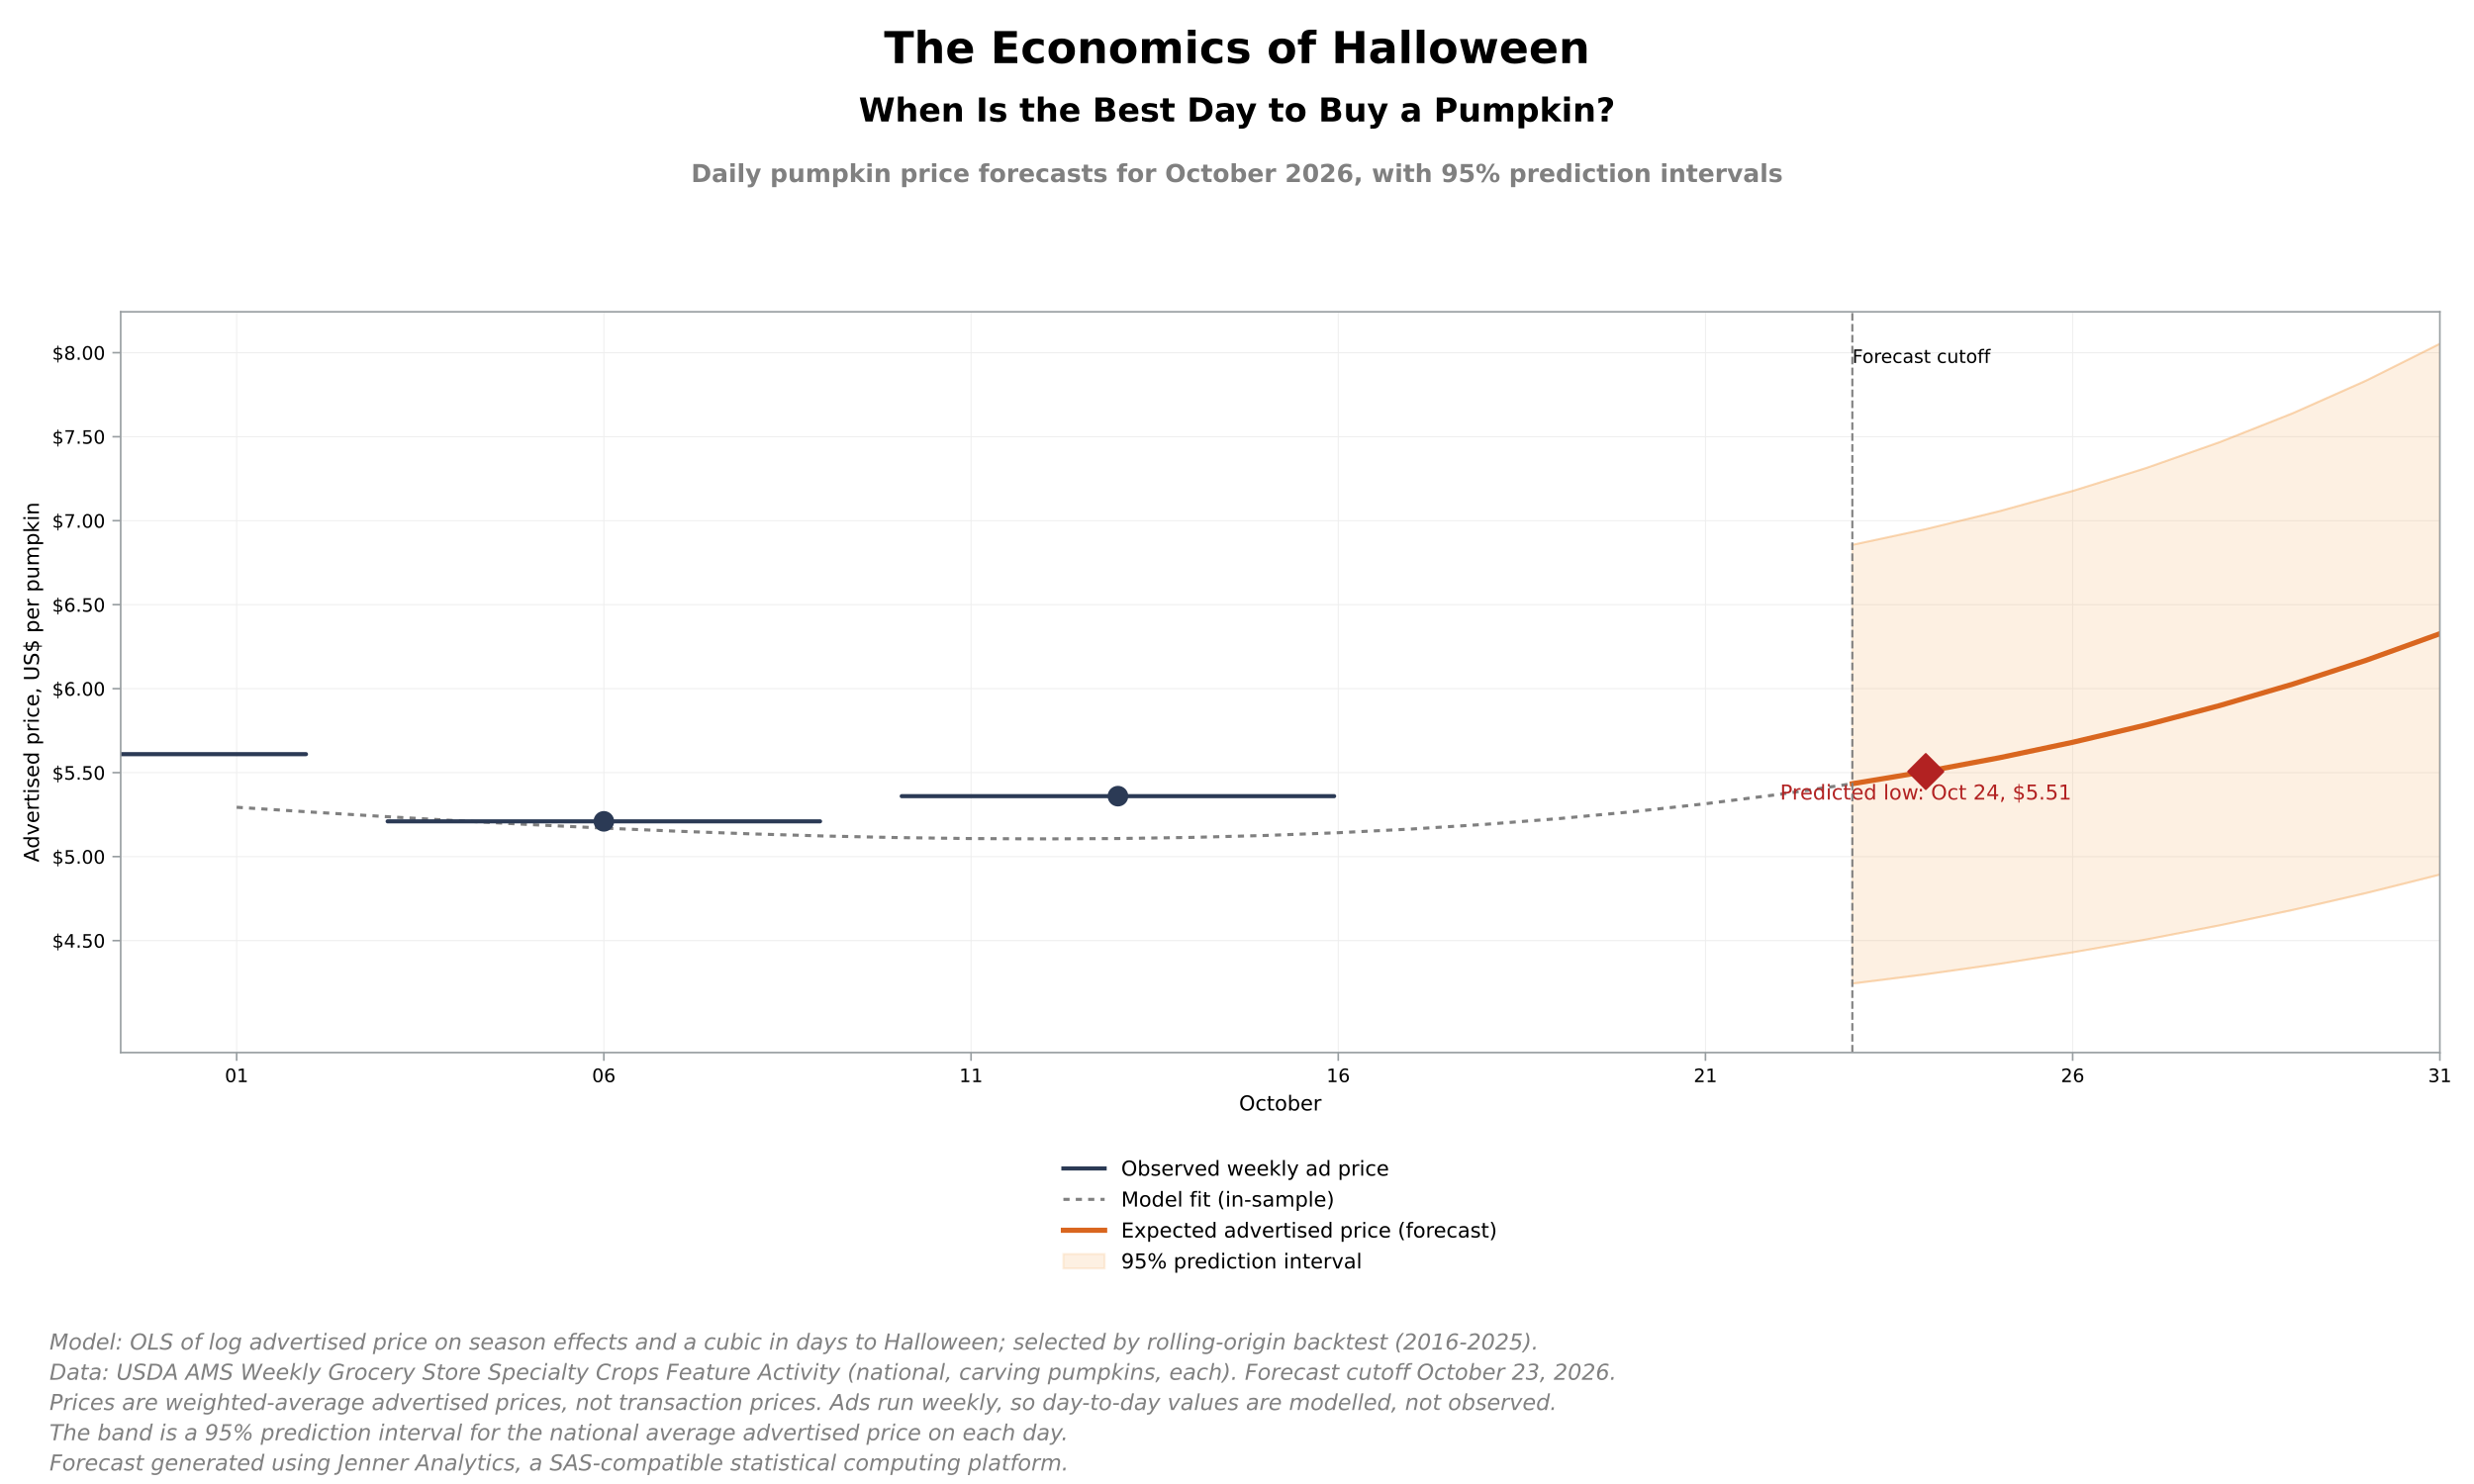
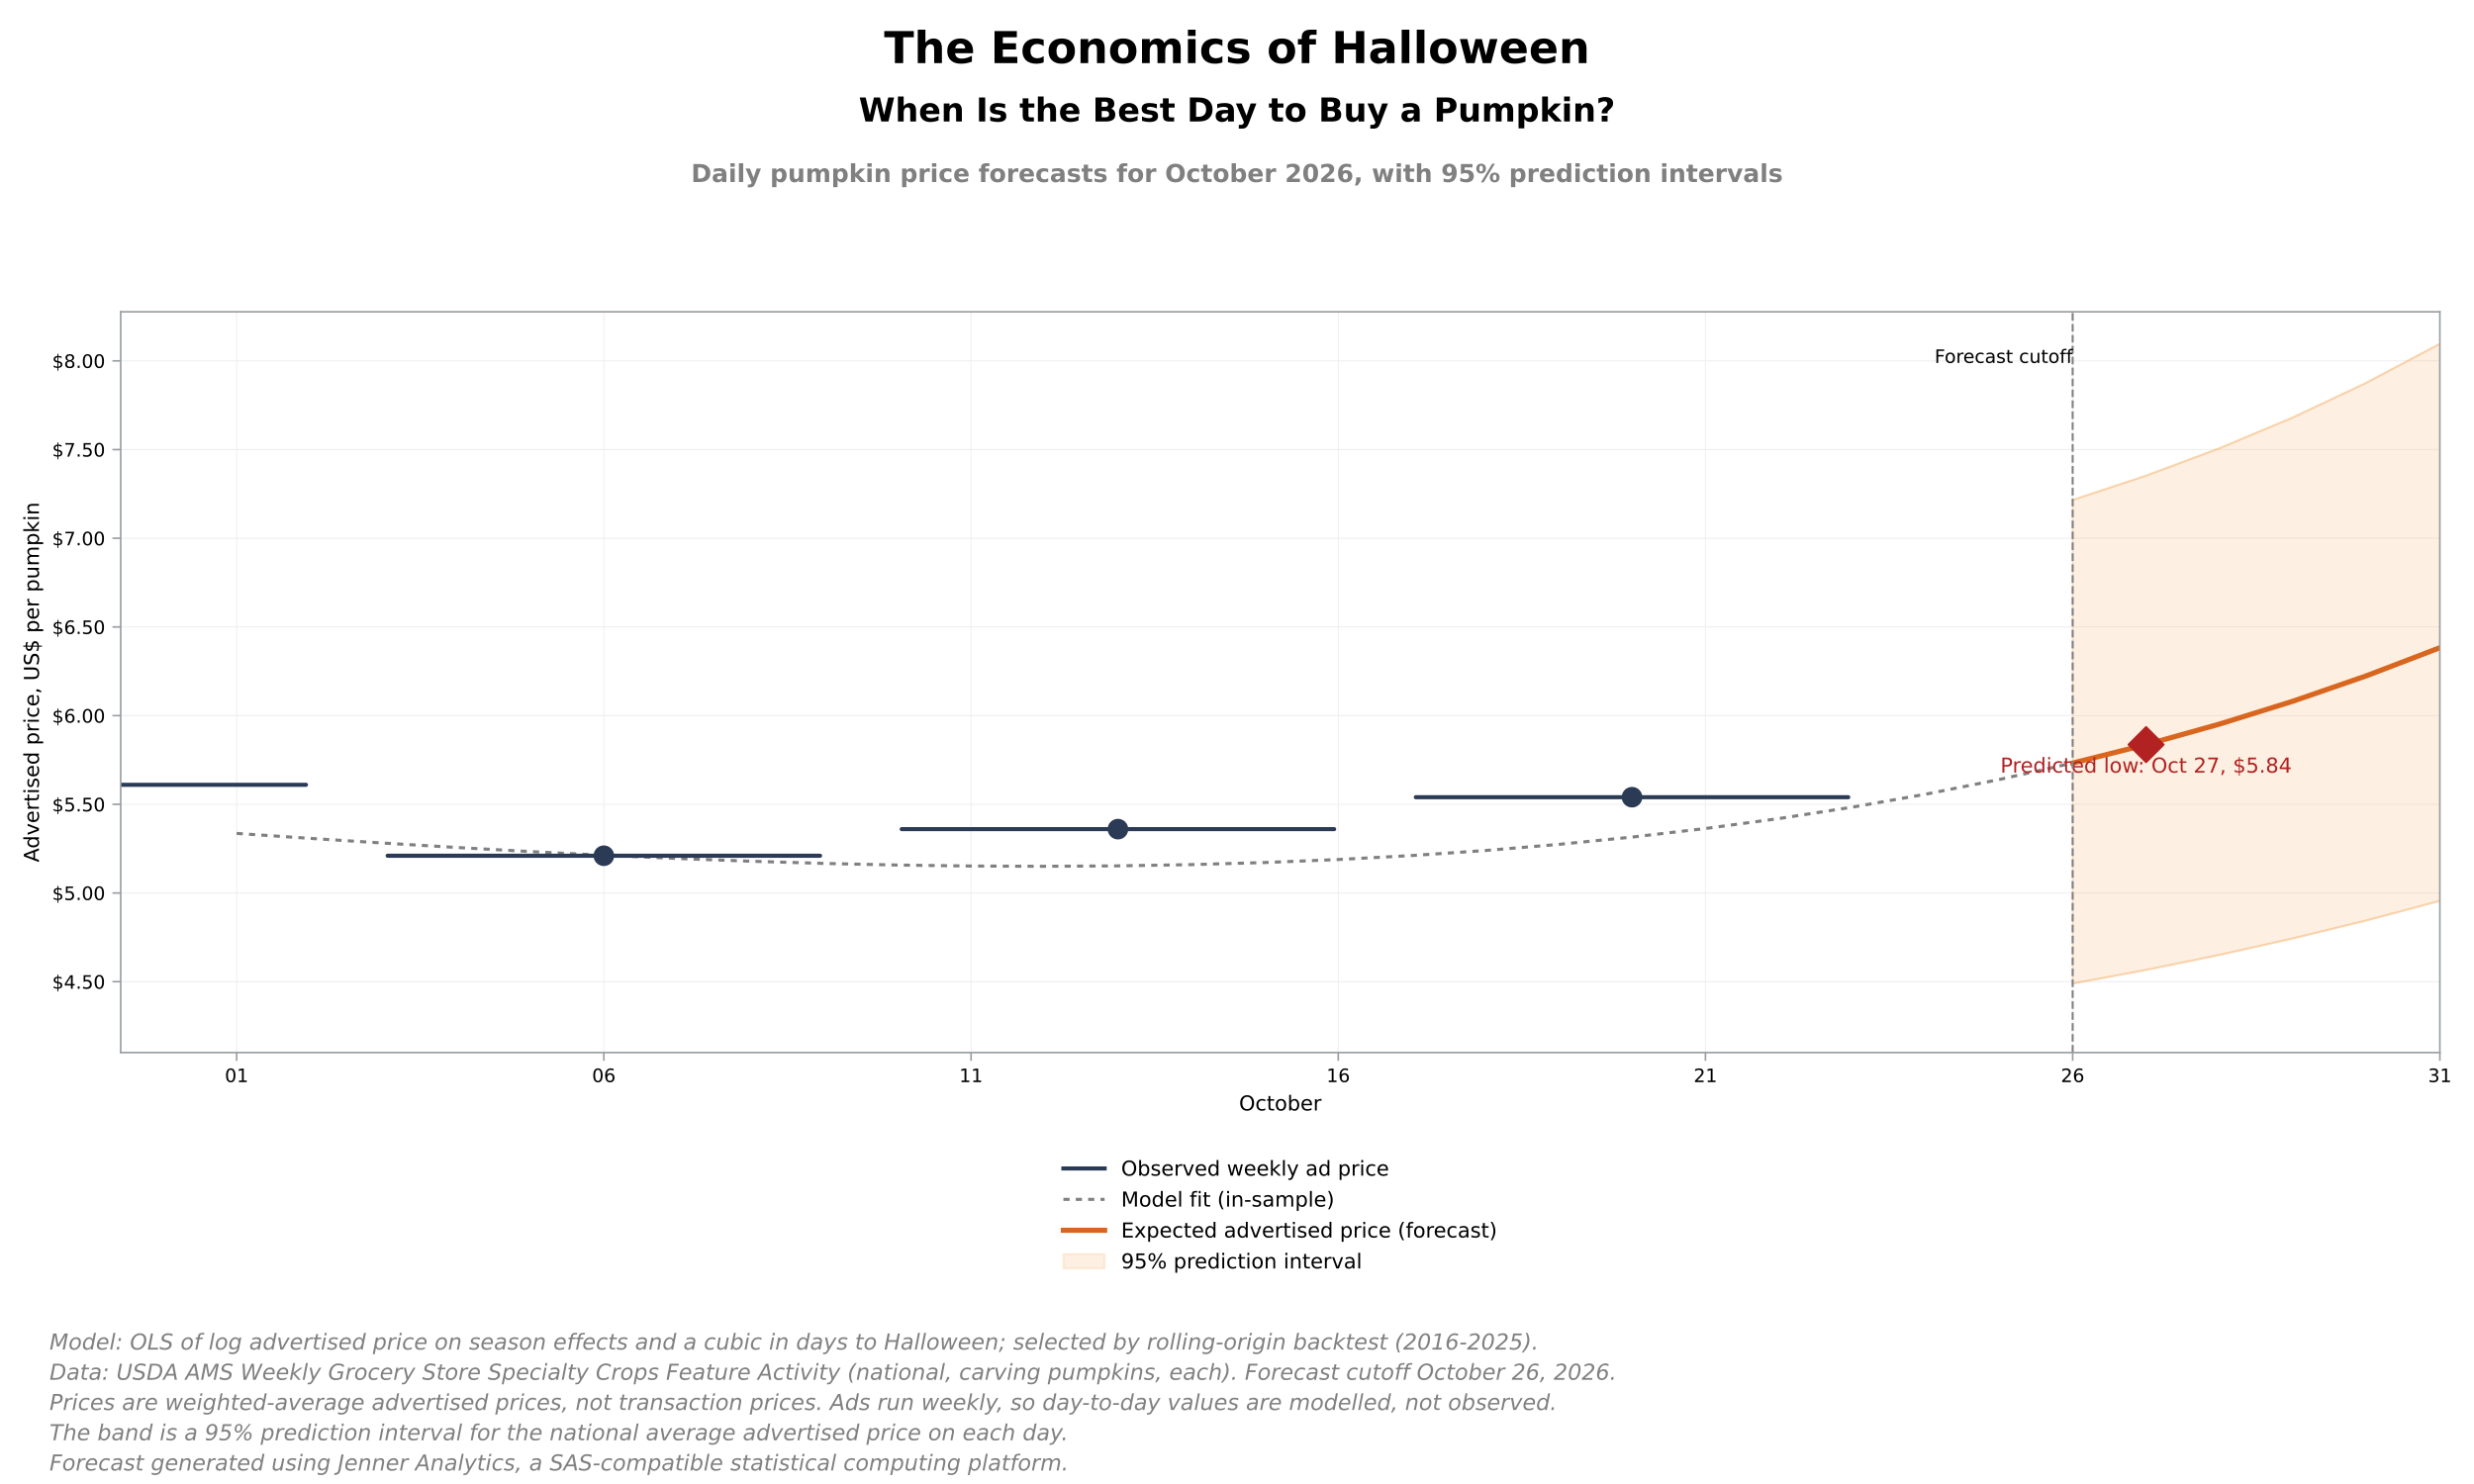
<svg xmlns="http://www.w3.org/2000/svg" xmlns:xlink="http://www.w3.org/1999/xlink" width="1200px" height="720px" viewBox="0 0 1200 720" version="1.1">
  <text font-size="16" x="0" y="0" opacity="0" class="jenner-title-marker">The Economics of Halloween</text>
  <text font-size="12" x="0" y="0" opacity="0" class="jenner-title-marker">When Is the Best Day to Buy a Pumpkin?</text>
  <text font-size="9" x="0" y="0" opacity="0" class="jenner-title-marker">Daily pumpkin price forecasts for October 2026, with 95% prediction intervals</text>
  <defs>
    <style type="text/css">*{stroke-linejoin: round; stroke-linecap: butt}</style>
  </defs>
  <g id="figure_1">
    <g id="patch_1">
      <path d="M 0 720  L 1200 720  L 1200 0  L 0 0  z " style="fill: #ffffff" />
    </g>
    <g id="axes_1">
      <g id="patch_2">
        <path d="M 58.542 510.681  L 1183.44 510.681  L 1183.44 151.285  L 58.542 151.285  z " style="fill: #ffffff" />
      </g>
      <g id="matplotlib.axis_1">
        <g id="xtick_1">
          <g id="line2d_1">
            <path d="M 114.787 510.681  L 114.787 151.285  " clip-path="url(#p2508316bad)" style="fill: none; stroke: #eeeeee; stroke-width: 0.5; stroke-linecap: square" />
          </g>
          <g id="line2d_2">
            <defs>
              <path id="m395bebf41e" d="M 0 0  L 0 4  " style="stroke: #989ea1; stroke-width: 0.8" />
            </defs>
            <g>
              <use xlink:href="#m395bebf41e" x="114.787" y="510.681" style="fill: #989ea1; stroke: #989ea1; stroke-width: 0.8" />
            </g>
          </g>
          <g id="text_1">
            <text style="font-size: 9px; font-family: 'DejaVu Sans', 'Bitstream Vera Sans', 'Computer Modern Sans Serif', 'Lucida Grande', 'Verdana', 'Geneva', 'Lucid', 'Arial', 'Helvetica', 'Avant Garde', sans-serif; text-anchor: middle" x="114.787" y="525.019" transform="rotate(-0 114.7872 525.0193)">01</text>
          </g>
        </g>
        <g id="xtick_2">
          <g id="line2d_3">
            <path d="M 292.896 510.681  L 292.896 151.285  " clip-path="url(#p2508316bad)" style="fill: none; stroke: #eeeeee; stroke-width: 0.5; stroke-linecap: square" />
          </g>
          <g id="line2d_4">
            <g>
              <use xlink:href="#m395bebf41e" x="292.896" y="510.681" style="fill: #989ea1; stroke: #989ea1; stroke-width: 0.8" />
            </g>
          </g>
          <g id="text_2">
            <text style="font-size: 9px; font-family: 'DejaVu Sans', 'Bitstream Vera Sans', 'Computer Modern Sans Serif', 'Lucida Grande', 'Verdana', 'Geneva', 'Lucid', 'Arial', 'Helvetica', 'Avant Garde', sans-serif; text-anchor: middle" x="292.896" y="525.019" transform="rotate(-0 292.896 525.0193)">06</text>
          </g>
        </g>
        <g id="xtick_3">
          <g id="line2d_5">
            <path d="M 471.005 510.681  L 471.005 151.285  " clip-path="url(#p2508316bad)" style="fill: none; stroke: #eeeeee; stroke-width: 0.5; stroke-linecap: square" />
          </g>
          <g id="line2d_6">
            <g>
              <use xlink:href="#m395bebf41e" x="471.005" y="510.681" style="fill: #989ea1; stroke: #989ea1; stroke-width: 0.8" />
            </g>
          </g>
          <g id="text_3">
            <text style="font-size: 9px; font-family: 'DejaVu Sans', 'Bitstream Vera Sans', 'Computer Modern Sans Serif', 'Lucida Grande', 'Verdana', 'Geneva', 'Lucid', 'Arial', 'Helvetica', 'Avant Garde', sans-serif; text-anchor: middle" x="471.005" y="525.019" transform="rotate(-0 471.0048 525.0193)">11</text>
          </g>
        </g>
        <g id="xtick_4">
          <g id="line2d_7">
            <path d="M 649.114 510.681  L 649.114 151.285  " clip-path="url(#p2508316bad)" style="fill: none; stroke: #eeeeee; stroke-width: 0.5; stroke-linecap: square" />
          </g>
          <g id="line2d_8">
            <g>
              <use xlink:href="#m395bebf41e" x="649.114" y="510.681" style="fill: #989ea1; stroke: #989ea1; stroke-width: 0.8" />
            </g>
          </g>
          <g id="text_4">
            <text style="font-size: 9px; font-family: 'DejaVu Sans', 'Bitstream Vera Sans', 'Computer Modern Sans Serif', 'Lucida Grande', 'Verdana', 'Geneva', 'Lucid', 'Arial', 'Helvetica', 'Avant Garde', sans-serif; text-anchor: middle" x="649.114" y="525.019" transform="rotate(-0 649.1136 525.0193)">16</text>
          </g>
        </g>
        <g id="xtick_5">
          <g id="line2d_9">
            <path d="M 827.222 510.681  L 827.222 151.285  " clip-path="url(#p2508316bad)" style="fill: none; stroke: #eeeeee; stroke-width: 0.5; stroke-linecap: square" />
          </g>
          <g id="line2d_10">
            <g>
              <use xlink:href="#m395bebf41e" x="827.222" y="510.681" style="fill: #989ea1; stroke: #989ea1; stroke-width: 0.8" />
            </g>
          </g>
          <g id="text_5">
            <text style="font-size: 9px; font-family: 'DejaVu Sans', 'Bitstream Vera Sans', 'Computer Modern Sans Serif', 'Lucida Grande', 'Verdana', 'Geneva', 'Lucid', 'Arial', 'Helvetica', 'Avant Garde', sans-serif; text-anchor: middle" x="827.222" y="525.019" transform="rotate(-0 827.2224 525.0193)">21</text>
          </g>
        </g>
        <g id="xtick_6">
          <g id="line2d_11">
            <path d="M 1005.331 510.681  L 1005.331 151.285  " clip-path="url(#p2508316bad)" style="fill: none; stroke: #eeeeee; stroke-width: 0.5; stroke-linecap: square" />
          </g>
          <g id="line2d_12">
            <g>
              <use xlink:href="#m395bebf41e" x="1005.331" y="510.681" style="fill: #989ea1; stroke: #989ea1; stroke-width: 0.8" />
            </g>
          </g>
          <g id="text_6">
            <text style="font-size: 9px; font-family: 'DejaVu Sans', 'Bitstream Vera Sans', 'Computer Modern Sans Serif', 'Lucida Grande', 'Verdana', 'Geneva', 'Lucid', 'Arial', 'Helvetica', 'Avant Garde', sans-serif; text-anchor: middle" x="1005.331" y="525.019" transform="rotate(-0 1005.331 525.0193)">26</text>
          </g>
        </g>
        <g id="xtick_7">
          <g id="line2d_13">
            <path d="M 1183.44 510.681  L 1183.44 151.285  " clip-path="url(#p2508316bad)" style="fill: none; stroke: #eeeeee; stroke-width: 0.5; stroke-linecap: square" />
          </g>
          <g id="line2d_14">
            <g>
              <use xlink:href="#m395bebf41e" x="1183.44" y="510.681" style="fill: #989ea1; stroke: #989ea1; stroke-width: 0.8" />
            </g>
          </g>
          <g id="text_7">
            <text style="font-size: 9px; font-family: 'DejaVu Sans', 'Bitstream Vera Sans', 'Computer Modern Sans Serif', 'Lucida Grande', 'Verdana', 'Geneva', 'Lucid', 'Arial', 'Helvetica', 'Avant Garde', sans-serif; text-anchor: middle" x="1183.44" y="525.019" transform="rotate(-0 1183.44 525.0193)">31</text>
          </g>
        </g>
        <g id="text_8">
          <text style="font-size: 10px; font-family: 'DejaVu Sans', 'Bitstream Vera Sans', 'Computer Modern Sans Serif', 'Lucida Grande', 'Verdana', 'Geneva', 'Lucid', 'Arial', 'Helvetica', 'Avant Garde', sans-serif; text-anchor: middle" x="620.991" y="538.78" transform="rotate(-0 620.9912 538.7799)">October</text>
        </g>
      </g>
      <g id="matplotlib.axis_2">
        <g id="ytick_1">
          <g id="line2d_15">
-             <path d="M 58.542 456.355  L 1183.44 456.355  " clip-path="url(#p2508316bad)" style="fill: none; stroke: #eeeeee; stroke-width: 0.5; stroke-linecap: square" />
+             <path d="M 58.542 476.283  L 1183.44 476.283  " clip-path="url(#p2508316bad)" style="fill: none; stroke: #eeeeee; stroke-width: 0.5; stroke-linecap: square" />
          </g>
          <g id="line2d_16">
            <defs>
              <path id="m29499f3470" d="M 0 0  L -4 0  " style="stroke: #989ea1; stroke-width: 0.8" />
            </defs>
            <g>
-               <use xlink:href="#m29499f3470" x="58.542" y="456.355" style="fill: #989ea1; stroke: #989ea1; stroke-width: 0.8" />
+               <use xlink:href="#m29499f3470" x="58.542" y="476.283" style="fill: #989ea1; stroke: #989ea1; stroke-width: 0.8" />
            </g>
          </g>
          <g id="text_9">
-             <text style="font-size: 9px; font-family: 'DejaVu Sans', 'Bitstream Vera Sans', 'Computer Modern Sans Serif', 'Lucida Grande', 'Verdana', 'Geneva', 'Lucid', 'Arial', 'Helvetica', 'Avant Garde', sans-serif; text-anchor: end" x="51.042" y="459.775" transform="rotate(-0 51.04234 459.7746)">$4.50</text>
+             <text style="font-size: 9px; font-family: 'DejaVu Sans', 'Bitstream Vera Sans', 'Computer Modern Sans Serif', 'Lucida Grande', 'Verdana', 'Geneva', 'Lucid', 'Arial', 'Helvetica', 'Avant Garde', sans-serif; text-anchor: end" x="51.042" y="479.703" transform="rotate(-0 51.04234 479.7026)">$4.50</text>
          </g>
        </g>
        <g id="ytick_2">
          <g id="line2d_17">
-             <path d="M 58.542 415.609  L 1183.44 415.609  " clip-path="url(#p2508316bad)" style="fill: none; stroke: #eeeeee; stroke-width: 0.5; stroke-linecap: square" />
+             <path d="M 58.542 433.255  L 1183.44 433.255  " clip-path="url(#p2508316bad)" style="fill: none; stroke: #eeeeee; stroke-width: 0.5; stroke-linecap: square" />
          </g>
          <g id="line2d_18">
            <g>
-               <use xlink:href="#m29499f3470" x="58.542" y="415.609" style="fill: #989ea1; stroke: #989ea1; stroke-width: 0.8" />
+               <use xlink:href="#m29499f3470" x="58.542" y="433.255" style="fill: #989ea1; stroke: #989ea1; stroke-width: 0.8" />
            </g>
          </g>
          <g id="text_10">
-             <text style="font-size: 9px; font-family: 'DejaVu Sans', 'Bitstream Vera Sans', 'Computer Modern Sans Serif', 'Lucida Grande', 'Verdana', 'Geneva', 'Lucid', 'Arial', 'Helvetica', 'Avant Garde', sans-serif; text-anchor: end" x="51.042" y="419.028" transform="rotate(-0 51.04234 419.0283)">$5.00</text>
+             <text style="font-size: 9px; font-family: 'DejaVu Sans', 'Bitstream Vera Sans', 'Computer Modern Sans Serif', 'Lucida Grande', 'Verdana', 'Geneva', 'Lucid', 'Arial', 'Helvetica', 'Avant Garde', sans-serif; text-anchor: end" x="51.042" y="436.675" transform="rotate(-0 51.04234 436.6748)">$5.00</text>
          </g>
        </g>
        <g id="ytick_3">
          <g id="line2d_19">
-             <path d="M 58.542 374.863  L 1183.44 374.863  " clip-path="url(#p2508316bad)" style="fill: none; stroke: #eeeeee; stroke-width: 0.5; stroke-linecap: square" />
+             <path d="M 58.542 390.228  L 1183.44 390.228  " clip-path="url(#p2508316bad)" style="fill: none; stroke: #eeeeee; stroke-width: 0.5; stroke-linecap: square" />
          </g>
          <g id="line2d_20">
            <g>
-               <use xlink:href="#m29499f3470" x="58.542" y="374.863" style="fill: #989ea1; stroke: #989ea1; stroke-width: 0.8" />
+               <use xlink:href="#m29499f3470" x="58.542" y="390.228" style="fill: #989ea1; stroke: #989ea1; stroke-width: 0.8" />
            </g>
          </g>
          <g id="text_11">
-             <text style="font-size: 9px; font-family: 'DejaVu Sans', 'Bitstream Vera Sans', 'Computer Modern Sans Serif', 'Lucida Grande', 'Verdana', 'Geneva', 'Lucid', 'Arial', 'Helvetica', 'Avant Garde', sans-serif; text-anchor: end" x="51.042" y="378.282" transform="rotate(-0 51.04234 378.2819)">$5.50</text>
+             <text style="font-size: 9px; font-family: 'DejaVu Sans', 'Bitstream Vera Sans', 'Computer Modern Sans Serif', 'Lucida Grande', 'Verdana', 'Geneva', 'Lucid', 'Arial', 'Helvetica', 'Avant Garde', sans-serif; text-anchor: end" x="51.042" y="393.647" transform="rotate(-0 51.04234 393.647)">$5.50</text>
          </g>
        </g>
        <g id="ytick_4">
          <g id="line2d_21">
-             <path d="M 58.542 334.116  L 1183.44 334.116  " clip-path="url(#p2508316bad)" style="fill: none; stroke: #eeeeee; stroke-width: 0.5; stroke-linecap: square" />
+             <path d="M 58.542 347.2  L 1183.44 347.2  " clip-path="url(#p2508316bad)" style="fill: none; stroke: #eeeeee; stroke-width: 0.5; stroke-linecap: square" />
          </g>
          <g id="line2d_22">
            <g>
-               <use xlink:href="#m29499f3470" x="58.542" y="334.116" style="fill: #989ea1; stroke: #989ea1; stroke-width: 0.8" />
+               <use xlink:href="#m29499f3470" x="58.542" y="347.2" style="fill: #989ea1; stroke: #989ea1; stroke-width: 0.8" />
            </g>
          </g>
          <g id="text_12">
-             <text style="font-size: 9px; font-family: 'DejaVu Sans', 'Bitstream Vera Sans', 'Computer Modern Sans Serif', 'Lucida Grande', 'Verdana', 'Geneva', 'Lucid', 'Arial', 'Helvetica', 'Avant Garde', sans-serif; text-anchor: end" x="51.042" y="337.536" transform="rotate(-0 51.04234 337.5356)">$6.00</text>
+             <text style="font-size: 9px; font-family: 'DejaVu Sans', 'Bitstream Vera Sans', 'Computer Modern Sans Serif', 'Lucida Grande', 'Verdana', 'Geneva', 'Lucid', 'Arial', 'Helvetica', 'Avant Garde', sans-serif; text-anchor: end" x="51.042" y="350.619" transform="rotate(-0 51.04234 350.6191)">$6.00</text>
          </g>
        </g>
        <g id="ytick_5">
          <g id="line2d_23">
-             <path d="M 58.542 293.37  L 1183.44 293.37  " clip-path="url(#p2508316bad)" style="fill: none; stroke: #eeeeee; stroke-width: 0.5; stroke-linecap: square" />
+             <path d="M 58.542 304.172  L 1183.44 304.172  " clip-path="url(#p2508316bad)" style="fill: none; stroke: #eeeeee; stroke-width: 0.5; stroke-linecap: square" />
          </g>
          <g id="line2d_24">
            <g>
-               <use xlink:href="#m29499f3470" x="58.542" y="293.37" style="fill: #989ea1; stroke: #989ea1; stroke-width: 0.8" />
+               <use xlink:href="#m29499f3470" x="58.542" y="304.172" style="fill: #989ea1; stroke: #989ea1; stroke-width: 0.8" />
            </g>
          </g>
          <g id="text_13">
-             <text style="font-size: 9px; font-family: 'DejaVu Sans', 'Bitstream Vera Sans', 'Computer Modern Sans Serif', 'Lucida Grande', 'Verdana', 'Geneva', 'Lucid', 'Arial', 'Helvetica', 'Avant Garde', sans-serif; text-anchor: end" x="51.042" y="296.789" transform="rotate(-0 51.04234 296.7893)">$6.50</text>
+             <text style="font-size: 9px; font-family: 'DejaVu Sans', 'Bitstream Vera Sans', 'Computer Modern Sans Serif', 'Lucida Grande', 'Verdana', 'Geneva', 'Lucid', 'Arial', 'Helvetica', 'Avant Garde', sans-serif; text-anchor: end" x="51.042" y="307.591" transform="rotate(-0 51.04234 307.5913)">$6.50</text>
          </g>
        </g>
        <g id="ytick_6">
          <g id="line2d_25">
-             <path d="M 58.542 252.624  L 1183.44 252.624  " clip-path="url(#p2508316bad)" style="fill: none; stroke: #eeeeee; stroke-width: 0.5; stroke-linecap: square" />
+             <path d="M 58.542 261.144  L 1183.44 261.144  " clip-path="url(#p2508316bad)" style="fill: none; stroke: #eeeeee; stroke-width: 0.5; stroke-linecap: square" />
          </g>
          <g id="line2d_26">
            <g>
-               <use xlink:href="#m29499f3470" x="58.542" y="252.624" style="fill: #989ea1; stroke: #989ea1; stroke-width: 0.8" />
+               <use xlink:href="#m29499f3470" x="58.542" y="261.144" style="fill: #989ea1; stroke: #989ea1; stroke-width: 0.8" />
            </g>
          </g>
          <g id="text_14">
-             <text style="font-size: 9px; font-family: 'DejaVu Sans', 'Bitstream Vera Sans', 'Computer Modern Sans Serif', 'Lucida Grande', 'Verdana', 'Geneva', 'Lucid', 'Arial', 'Helvetica', 'Avant Garde', sans-serif; text-anchor: end" x="51.042" y="256.043" transform="rotate(-0 51.04234 256.043)">$7.00</text>
+             <text style="font-size: 9px; font-family: 'DejaVu Sans', 'Bitstream Vera Sans', 'Computer Modern Sans Serif', 'Lucida Grande', 'Verdana', 'Geneva', 'Lucid', 'Arial', 'Helvetica', 'Avant Garde', sans-serif; text-anchor: end" x="51.042" y="264.563" transform="rotate(-0 51.04234 264.5635)">$7.00</text>
          </g>
        </g>
        <g id="ytick_7">
          <g id="line2d_27">
-             <path d="M 58.542 211.877  L 1183.44 211.877  " clip-path="url(#p2508316bad)" style="fill: none; stroke: #eeeeee; stroke-width: 0.5; stroke-linecap: square" />
+             <path d="M 58.542 218.116  L 1183.44 218.116  " clip-path="url(#p2508316bad)" style="fill: none; stroke: #eeeeee; stroke-width: 0.5; stroke-linecap: square" />
          </g>
          <g id="line2d_28">
            <g>
-               <use xlink:href="#m29499f3470" x="58.542" y="211.877" style="fill: #989ea1; stroke: #989ea1; stroke-width: 0.8" />
+               <use xlink:href="#m29499f3470" x="58.542" y="218.116" style="fill: #989ea1; stroke: #989ea1; stroke-width: 0.8" />
            </g>
          </g>
          <g id="text_15">
-             <text style="font-size: 9px; font-family: 'DejaVu Sans', 'Bitstream Vera Sans', 'Computer Modern Sans Serif', 'Lucida Grande', 'Verdana', 'Geneva', 'Lucid', 'Arial', 'Helvetica', 'Avant Garde', sans-serif; text-anchor: end" x="51.042" y="215.297" transform="rotate(-0 51.04234 215.2966)">$7.50</text>
+             <text style="font-size: 9px; font-family: 'DejaVu Sans', 'Bitstream Vera Sans', 'Computer Modern Sans Serif', 'Lucida Grande', 'Verdana', 'Geneva', 'Lucid', 'Arial', 'Helvetica', 'Avant Garde', sans-serif; text-anchor: end" x="51.042" y="221.536" transform="rotate(-0 51.04234 221.5356)">$7.50</text>
          </g>
        </g>
        <g id="ytick_8">
          <g id="line2d_29">
-             <path d="M 58.542 171.131  L 1183.44 171.131  " clip-path="url(#p2508316bad)" style="fill: none; stroke: #eeeeee; stroke-width: 0.5; stroke-linecap: square" />
+             <path d="M 58.542 175.089  L 1183.44 175.089  " clip-path="url(#p2508316bad)" style="fill: none; stroke: #eeeeee; stroke-width: 0.5; stroke-linecap: square" />
          </g>
          <g id="line2d_30">
            <g>
-               <use xlink:href="#m29499f3470" x="58.542" y="171.131" style="fill: #989ea1; stroke: #989ea1; stroke-width: 0.8" />
+               <use xlink:href="#m29499f3470" x="58.542" y="175.089" style="fill: #989ea1; stroke: #989ea1; stroke-width: 0.8" />
            </g>
          </g>
          <g id="text_16">
-             <text style="font-size: 9px; font-family: 'DejaVu Sans', 'Bitstream Vera Sans', 'Computer Modern Sans Serif', 'Lucida Grande', 'Verdana', 'Geneva', 'Lucid', 'Arial', 'Helvetica', 'Avant Garde', sans-serif; text-anchor: end" x="51.042" y="174.55" transform="rotate(-0 51.04234 174.5503)">$8.00</text>
+             <text style="font-size: 9px; font-family: 'DejaVu Sans', 'Bitstream Vera Sans', 'Computer Modern Sans Serif', 'Lucida Grande', 'Verdana', 'Geneva', 'Lucid', 'Arial', 'Helvetica', 'Avant Garde', sans-serif; text-anchor: end" x="51.042" y="178.508" transform="rotate(-0 51.04234 178.5078)">$8.00</text>
          </g>
        </g>
        <g id="text_17">
          <text style="font-size: 10px; font-family: 'DejaVu Sans', 'Bitstream Vera Sans', 'Computer Modern Sans Serif', 'Lucida Grande', 'Verdana', 'Geneva', 'Lucid', 'Arial', 'Helvetica', 'Avant Garde', sans-serif; text-anchor: middle" x="18.875" y="330.983" transform="rotate(-90 18.87469 330.9832)">Advertised price, US$ per pumpkin</text>
        </g>
      </g>
      <g id="FillBetweenPolyCollection_1">
        <defs>
-           <path id="maca3e8e4f0" d="M 898.466 -455.64  L 898.466 -242.808  L 934.088 -247.301  L 969.709 -252.342  L 1005.331 -257.958  L 1040.953 -264.178  L 1076.575 -271.03  L 1112.196 -278.543  L 1147.818 -286.746  L 1183.44 -295.671  L 1183.44 -553.196  L 1183.44 -553.196  L 1147.818 -535.392  L 1112.196 -519.543  L 1076.575 -505.442  L 1040.953 -492.911  L 1005.331 -481.793  L 969.709 -471.952  L 934.088 -463.269  L 898.466 -455.64  z " style="stroke: #f2a65a; stroke-opacity: 0.175" />
+           <path id="m1f315bc8e0" d="M 1005.331 -477.415  L 1005.331 -242.808  L 1040.953 -249.436  L 1076.575 -256.731  L 1112.196 -264.723  L 1147.818 -273.442  L 1183.44 -282.92  L 1183.44 -553.196  L 1183.44 -553.196  L 1147.818 -534.303  L 1112.196 -517.482  L 1076.575 -502.517  L 1040.953 -489.216  L 1005.331 -477.415  z " style="stroke: #f2a65a; stroke-opacity: 0.175" />
        </defs>
        <g clip-path="url(#p2508316bad)">
-           <use xlink:href="#maca3e8e4f0" x="0" y="720" style="fill: #f2a65a; fill-opacity: 0.175; stroke: #f2a65a; stroke-opacity: 0.175" />
+           <use xlink:href="#m1f315bc8e0" x="0" y="720" style="fill: #f2a65a; fill-opacity: 0.175; stroke: #f2a65a; stroke-opacity: 0.175" />
        </g>
      </g>
      <g id="line2d_31">
-         <path d="M 898.466 477.192  L 934.088 472.699  L 969.709 467.658  L 1005.331 462.042  L 1040.953 455.822  L 1076.575 448.97  L 1112.196 441.457  L 1147.818 433.254  L 1183.44 424.329  " clip-path="url(#p2508316bad)" style="fill: none; stroke: #f2a65a; stroke-opacity: 0.35; stroke-linecap: square" />
+         <path d="M 1005.331 477.192  L 1040.953 470.564  L 1076.575 463.269  L 1112.196 455.277  L 1147.818 446.558  L 1183.44 437.08  " clip-path="url(#p2508316bad)" style="fill: none; stroke: #f2a65a; stroke-opacity: 0.35; stroke-linecap: square" />
      </g>
      <g id="line2d_32">
-         <path d="M 898.466 264.36  L 934.088 256.731  L 969.709 248.048  L 1005.331 238.207  L 1040.953 227.089  L 1076.575 214.558  L 1112.196 200.457  L 1147.818 184.608  L 1183.44 166.804  " clip-path="url(#p2508316bad)" style="fill: none; stroke: #f2a65a; stroke-opacity: 0.35; stroke-linecap: square" />
+         <path d="M 1005.331 242.585  L 1040.953 230.784  L 1076.575 217.483  L 1112.196 202.518  L 1147.818 185.697  L 1183.44 166.804  " clip-path="url(#p2508316bad)" style="fill: none; stroke: #f2a65a; stroke-opacity: 0.35; stroke-linecap: square" />
      </g>
      <g id="line2d_33">
-         <path d="M 114.787 391.665  L 150.409 393.956  L 186.031 396.136  L 221.653 398.181  L 257.274 400.07  L 292.896 401.779  L 328.518 403.285  L 364.14 404.568  L 399.761 405.604  L 435.383 406.371  L 471.005 406.846  L 506.627 407.007  L 542.248 406.829  L 577.87 406.287  L 613.492 405.357  L 649.114 404.01  L 684.735 402.218  L 720.357 399.95  L 755.979 397.175  L 791.601 393.856  L 827.222 389.956  L 862.844 385.433  L 898.466 380.243  " clip-path="url(#p2508316bad)" style="fill: none; stroke-dasharray: 3,3; stroke-dashoffset: 0; stroke: #808080; stroke-width: 1.5" />
+         <path d="M 114.787 404.348  L 150.409 406.753  L 186.031 409.039  L 221.653 411.181  L 257.274 413.157  L 292.896 414.941  L 328.518 416.511  L 364.14 417.843  L 399.761 418.913  L 435.383 419.698  L 471.005 420.173  L 506.627 420.314  L 542.248 420.097  L 577.87 419.493  L 613.492 418.477  L 649.114 417.019  L 684.735 415.09  L 720.357 412.657  L 755.979 409.684  L 791.601 406.136  L 827.222 401.972  L 862.844 397.147  L 898.466 391.614  L 934.088 385.32  L 969.709 378.209  L 1005.331 370.215  " clip-path="url(#p2508316bad)" style="fill: none; stroke-dasharray: 3,3; stroke-dashoffset: 0; stroke: #808080; stroke-width: 1.5" />
      </g>
      <g id="line2d_34">
-         <path d="M 898.466 380.243  L 934.088 374.334  L 969.709 367.653  L 1005.331 360.139  L 1040.953 351.727  L 1076.575 342.34  L 1112.196 331.897  L 1147.818 320.306  L 1183.44 307.464  " clip-path="url(#p2508316bad)" style="fill: none; stroke: #d9661f; stroke-width: 2.5; stroke-linecap: square" />
+         <path d="M 1005.331 370.215  L 1040.953 361.268  L 1076.575 351.29  L 1112.196 340.194  L 1147.818 327.882  L 1183.44 314.245  " clip-path="url(#p2508316bad)" style="fill: none; stroke: #d9661f; stroke-width: 2.5; stroke-linecap: square" />
      </g>
      <g id="patch_3">
-         <path d="M -61.322 365.898  Q 43.543 365.898 148.409 365.898  " clip-path="url(#p2508316bad)" style="fill: none; stroke: #2b3a55; stroke-width: 2; stroke-linecap: round" />
+         <path d="M -61.322 380.762  Q 43.543 380.762 148.409 380.762  " clip-path="url(#p2508316bad)" style="fill: none; stroke: #2b3a55; stroke-width: 2; stroke-linecap: round" />
      </g>
      <g id="patch_4">
-         <path d="M 188.03 398.496  Q 292.896 398.496 397.761 398.496  " clip-path="url(#p2508316bad)" style="fill: none; stroke: #2b3a55; stroke-width: 2; stroke-linecap: round" />
+         <path d="M 188.03 415.184  Q 292.896 415.184 397.761 415.184  " clip-path="url(#p2508316bad)" style="fill: none; stroke: #2b3a55; stroke-width: 2; stroke-linecap: round" />
      </g>
      <g id="patch_5">
-         <path d="M 437.382 386.272  Q 542.248 386.272 647.114 386.272  " clip-path="url(#p2508316bad)" style="fill: none; stroke: #2b3a55; stroke-width: 2; stroke-linecap: round" />
+         <path d="M 437.382 402.275  Q 542.248 402.275 647.114 402.275  " clip-path="url(#p2508316bad)" style="fill: none; stroke: #2b3a55; stroke-width: 2; stroke-linecap: round" />
+       </g>
+       <g id="patch_6">
+         <path d="M 686.735 386.785  Q 791.6 386.785 896.466 386.785  " clip-path="url(#p2508316bad)" style="fill: none; stroke: #2b3a55; stroke-width: 2; stroke-linecap: round" />
      </g>
      <g id="line2d_35" />
      <g id="PathCollection_1">
        <defs>
          <path id="m869e4fb2f2" d="M 0 4.5  C 1.193 4.5 2.338 4.026 3.182 3.182  C 4.026 2.338 4.5 1.193 4.5 0  C 4.5 -1.193 4.026 -2.338 3.182 -3.182  C 2.338 -4.026 1.193 -4.5 0 -4.5  C -1.193 -4.5 -2.338 -4.026 -3.182 -3.182  C -4.026 -2.338 -4.5 -1.193 -4.5 0  C -4.5 1.193 -4.026 2.338 -3.182 3.182  C -2.338 4.026 -1.193 4.5 0 4.5  z " style="stroke: #2b3a55" />
        </defs>
        <g clip-path="url(#p2508316bad)">
-           <use xlink:href="#m869e4fb2f2" x="43.544" y="365.898" style="fill: #2b3a55; stroke: #2b3a55" />
-           <use xlink:href="#m869e4fb2f2" x="292.896" y="398.496" style="fill: #2b3a55; stroke: #2b3a55" />
-           <use xlink:href="#m869e4fb2f2" x="542.248" y="386.272" style="fill: #2b3a55; stroke: #2b3a55" />
+           <use xlink:href="#m869e4fb2f2" x="43.544" y="380.762" style="fill: #2b3a55; stroke: #2b3a55" />
+           <use xlink:href="#m869e4fb2f2" x="292.896" y="415.184" style="fill: #2b3a55; stroke: #2b3a55" />
+           <use xlink:href="#m869e4fb2f2" x="542.248" y="402.275" style="fill: #2b3a55; stroke: #2b3a55" />
+           <use xlink:href="#m869e4fb2f2" x="791.601" y="386.785" style="fill: #2b3a55; stroke: #2b3a55" />
        </g>
      </g>
      <g id="PathCollection_2">
        <defs>
          <path id="mc672550392" d="M -0 8.485  L 8.485 0  L 0 -8.485  L -8.485 -0  z " style="stroke: #b22222" />
        </defs>
        <g clip-path="url(#p2508316bad)">
-           <use xlink:href="#mc672550392" x="934.088" y="374.334" style="fill: #b22222; stroke: #b22222" />
+           <use xlink:href="#mc672550392" x="1040.953" y="361.268" style="fill: #b22222; stroke: #b22222" />
        </g>
      </g>
      <g id="text_18">
-         <text style="font-size: 10px; font-family: 'DejaVu Sans', 'Bitstream Vera Sans', 'Computer Modern Sans Serif', 'Lucida Grande', 'Verdana', 'Geneva', 'Lucid', 'Arial', 'Helvetica', 'Avant Garde', sans-serif; text-anchor: middle; fill: #b22222" x="934.088" y="387.932" transform="rotate(-0 934.0877 387.9324)">Predicted low: Oct 24, $5.51</text>
+         <text style="font-size: 10px; font-family: 'DejaVu Sans', 'Bitstream Vera Sans', 'Computer Modern Sans Serif', 'Lucida Grande', 'Verdana', 'Geneva', 'Lucid', 'Arial', 'Helvetica', 'Avant Garde', sans-serif; text-anchor: middle; fill: #b22222" x="1040.953" y="374.866" transform="rotate(-0 1040.953 374.8662)">Predicted low: Oct 27, $5.84</text>
      </g>
      <g id="line2d_36">
-         <path d="M 898.466 510.681  L 898.466 151.285  " clip-path="url(#p2508316bad)" style="fill: none; stroke-dasharray: 3.7,1.6; stroke-dashoffset: 0; stroke: #808080" />
+         <path d="M 1005.331 510.681  L 1005.331 151.285  " clip-path="url(#p2508316bad)" style="fill: none; stroke-dasharray: 3.7,1.6; stroke-dashoffset: 0; stroke: #808080" />
      </g>
      <g id="text_19">
-         <text style="font-size: 9px; font-family: 'DejaVu Sans', 'Bitstream Vera Sans', 'Computer Modern Sans Serif', 'Lucida Grande', 'Verdana', 'Geneva', 'Lucid', 'Arial', 'Helvetica', 'Avant Garde', sans-serif; text-anchor: start" x="898.466" y="176.093" transform="rotate(-0 898.4659 176.0934)"> Forecast cutoff</text>
-       </g>
-       <g id="patch_6">
+         <text style="font-size: 9px; font-family: 'DejaVu Sans', 'Bitstream Vera Sans', 'Computer Modern Sans Serif', 'Lucida Grande', 'Verdana', 'Geneva', 'Lucid', 'Arial', 'Helvetica', 'Avant Garde', sans-serif; text-anchor: end" x="1005.331" y="176.093" transform="rotate(-0 1005.331 176.0934)">Forecast cutoff </text>
+       </g>
+       <g id="patch_7">
        <path d="M 58.542 510.681  L 58.542 151.285  " style="fill: none; stroke: #989ea1; stroke-width: 0.8; stroke-linejoin: miter; stroke-linecap: square" />
      </g>
-       <g id="patch_7">
+       <g id="patch_8">
        <path d="M 1183.44 510.681  L 1183.44 151.285  " style="fill: none; stroke: #989ea1; stroke-width: 0.8; stroke-linejoin: miter; stroke-linecap: square" />
      </g>
-       <g id="patch_8">
+       <g id="patch_9">
        <path d="M 58.542 510.681  L 1183.44 510.681  " style="fill: none; stroke: #989ea1; stroke-width: 0.8; stroke-linejoin: miter; stroke-linecap: square" />
      </g>
-       <g id="patch_9">
+       <g id="patch_10">
        <path d="M 58.542 151.285  L 1183.44 151.285  " style="fill: none; stroke: #989ea1; stroke-width: 0.8; stroke-linejoin: miter; stroke-linecap: square" />
      </g>
      <g id="legend_1">
        <g id="line2d_37">
          <path d="M 515.794 566.907  L 525.794 566.907  L 535.794 566.907  " style="fill: none; stroke: #2b3a55; stroke-width: 2; stroke-linecap: square" />
        </g>
        <g id="text_20">
          <text style="font-size: 10px; font-family: 'DejaVu Sans', 'Bitstream Vera Sans', 'Computer Modern Sans Serif', 'Lucida Grande', 'Verdana', 'Geneva', 'Lucid', 'Arial', 'Helvetica', 'Avant Garde', sans-serif; text-anchor: start" x="543.794" y="570.407" transform="rotate(-0 543.7943 570.4074)">Observed weekly ad price</text>
        </g>
        <g id="line2d_38">
          <path d="M 515.794 581.908  L 525.794 581.908  L 535.794 581.908  " style="fill: none; stroke-dasharray: 3,3; stroke-dashoffset: 0; stroke: #808080; stroke-width: 1.5" />
        </g>
        <g id="text_21">
          <text style="font-size: 10px; font-family: 'DejaVu Sans', 'Bitstream Vera Sans', 'Computer Modern Sans Serif', 'Lucida Grande', 'Verdana', 'Geneva', 'Lucid', 'Arial', 'Helvetica', 'Avant Garde', sans-serif; text-anchor: start" x="543.794" y="585.408" transform="rotate(-0 543.7943 585.4082)">Model fit (in-sample)</text>
        </g>
        <g id="line2d_39">
          <path d="M 515.794 596.909  L 525.794 596.909  L 535.794 596.909  " style="fill: none; stroke: #d9661f; stroke-width: 2.5; stroke-linecap: square" />
        </g>
        <g id="text_22">
          <text style="font-size: 10px; font-family: 'DejaVu Sans', 'Bitstream Vera Sans', 'Computer Modern Sans Serif', 'Lucida Grande', 'Verdana', 'Geneva', 'Lucid', 'Arial', 'Helvetica', 'Avant Garde', sans-serif; text-anchor: start" x="543.794" y="600.409" transform="rotate(-0 543.7943 600.409)">Expected advertised price (forecast)</text>
        </g>
-         <g id="patch_10">
+         <g id="patch_11">
          <path d="M 515.794 615.41  L 535.794 615.41  L 535.794 608.41  L 515.794 608.41  z " style="fill: #f2a65a; fill-opacity: 0.175; stroke: #f2a65a; stroke-opacity: 0.175; stroke-linejoin: miter" />
        </g>
        <g id="text_23">
          <text style="font-size: 10px; font-family: 'DejaVu Sans', 'Bitstream Vera Sans', 'Computer Modern Sans Serif', 'Lucida Grande', 'Verdana', 'Geneva', 'Lucid', 'Arial', 'Helvetica', 'Avant Garde', sans-serif; text-anchor: start" x="543.794" y="615.41" transform="rotate(-0 543.7943 615.4098)">95% prediction interval</text>
        </g>
      </g>
    </g>
    <g id="text_24">
      <text style="font-weight: 700; font-size: 21.333px; font-family: 'DejaVu Sans', 'Bitstream Vera Sans', 'Computer Modern Sans Serif', 'Lucida Grande', 'Verdana', 'Geneva', 'Lucid', 'Arial', 'Helvetica', 'Avant Garde', sans-serif; text-anchor: middle" x="600" y="30.61" transform="rotate(-0 600 30.61)">The Economics of Halloween</text>
    </g>
    <g id="text_25">
      <text style="font-weight: 700; font-size: 16px; font-family: 'DejaVu Sans', 'Bitstream Vera Sans', 'Computer Modern Sans Serif', 'Lucida Grande', 'Verdana', 'Geneva', 'Lucid', 'Arial', 'Helvetica', 'Avant Garde', sans-serif; text-anchor: middle" x="600" y="58.958" transform="rotate(-0 600 58.9575)">When Is the Best Day to Buy a Pumpkin?</text>
    </g>
    <g id="text_26">
      <text style="font-weight: 700; font-size: 12px; font-family: 'DejaVu Sans', 'Bitstream Vera Sans', 'Computer Modern Sans Serif', 'Lucida Grande', 'Verdana', 'Geneva', 'Lucid', 'Arial', 'Helvetica', 'Avant Garde', sans-serif; text-anchor: middle; fill: #808080" x="600" y="88.318" transform="rotate(-0 600 88.31812)">Daily pumpkin price forecasts for October 2026, with 95% prediction intervals</text>
    </g>
    <g id="text_27">
      <text style="font-style: italic; font-size: 10.667px; font-family: 'DejaVu Sans', 'Bitstream Vera Sans', 'Computer Modern Sans Serif', 'Lucida Grande', 'Verdana', 'Geneva', 'Lucid', 'Arial', 'Helvetica', 'Avant Garde', sans-serif; text-anchor: start; fill: #808080" x="24" y="654.771" transform="rotate(-0 24 654.7708)">Model: OLS of log advertised price on season effects and a cubic in days to Halloween; selected by rolling-origin backtest (2016-2025).</text>
    </g>
    <g id="text_28">
-       <text style="font-style: italic; font-size: 10.667px; font-family: 'DejaVu Sans', 'Bitstream Vera Sans', 'Computer Modern Sans Serif', 'Lucida Grande', 'Verdana', 'Geneva', 'Lucid', 'Arial', 'Helvetica', 'Avant Garde', sans-serif; text-anchor: start; fill: #808080" x="24" y="669.438" transform="rotate(-0 24 669.4375)">Data: USDA AMS Weekly Grocery Store Specialty Crops Feature Activity (national, carving pumpkins, each). Forecast cutoff October 23, 2026.</text>
+       <text style="font-style: italic; font-size: 10.667px; font-family: 'DejaVu Sans', 'Bitstream Vera Sans', 'Computer Modern Sans Serif', 'Lucida Grande', 'Verdana', 'Geneva', 'Lucid', 'Arial', 'Helvetica', 'Avant Garde', sans-serif; text-anchor: start; fill: #808080" x="24" y="669.438" transform="rotate(-0 24 669.4375)">Data: USDA AMS Weekly Grocery Store Specialty Crops Feature Activity (national, carving pumpkins, each). Forecast cutoff October 26, 2026.</text>
    </g>
    <g id="text_29">
      <text style="font-style: italic; font-size: 10.667px; font-family: 'DejaVu Sans', 'Bitstream Vera Sans', 'Computer Modern Sans Serif', 'Lucida Grande', 'Verdana', 'Geneva', 'Lucid', 'Arial', 'Helvetica', 'Avant Garde', sans-serif; text-anchor: start; fill: #808080" x="24" y="684.104" transform="rotate(-0 24 684.1042)">Prices are weighted-average advertised prices, not transaction prices. Ads run weekly, so day-to-day values are modelled, not observed.</text>
    </g>
    <g id="text_30">
      <text style="font-style: italic; font-size: 10.667px; font-family: 'DejaVu Sans', 'Bitstream Vera Sans', 'Computer Modern Sans Serif', 'Lucida Grande', 'Verdana', 'Geneva', 'Lucid', 'Arial', 'Helvetica', 'Avant Garde', sans-serif; text-anchor: start; fill: #808080" x="24" y="698.771" transform="rotate(-0 24 698.7708)">The band is a 95% prediction interval for the national average advertised price on each day.</text>
    </g>
    <g id="text_31">
      <text style="font-style: italic; font-size: 10.667px; font-family: 'DejaVu Sans', 'Bitstream Vera Sans', 'Computer Modern Sans Serif', 'Lucida Grande', 'Verdana', 'Geneva', 'Lucid', 'Arial', 'Helvetica', 'Avant Garde', sans-serif; text-anchor: start; fill: #808080" x="24" y="713.438" transform="rotate(-0 24 713.4375)">Forecast generated using Jenner Analytics, a SAS-compatible statistical computing platform.</text>
    </g>
  </g>
  <defs>
    <clipPath id="p2508316bad">
      <rect x="58.542" y="151.285" width="1124.898" height="359.396" />
    </clipPath>
  </defs>
  <text x="0" y="0" opacity="0" class="jenner-sgplot-series-marker">sgplot series</text>
  <text x="0" y="0" opacity="0" class="jenner-sgplot-scatter-marker">sgplot scatter</text>
  <text x="0" y="0" opacity="0" class="jenner-sgplot-type-marker">sgplot band keylegend refline vector</text>
</svg>
